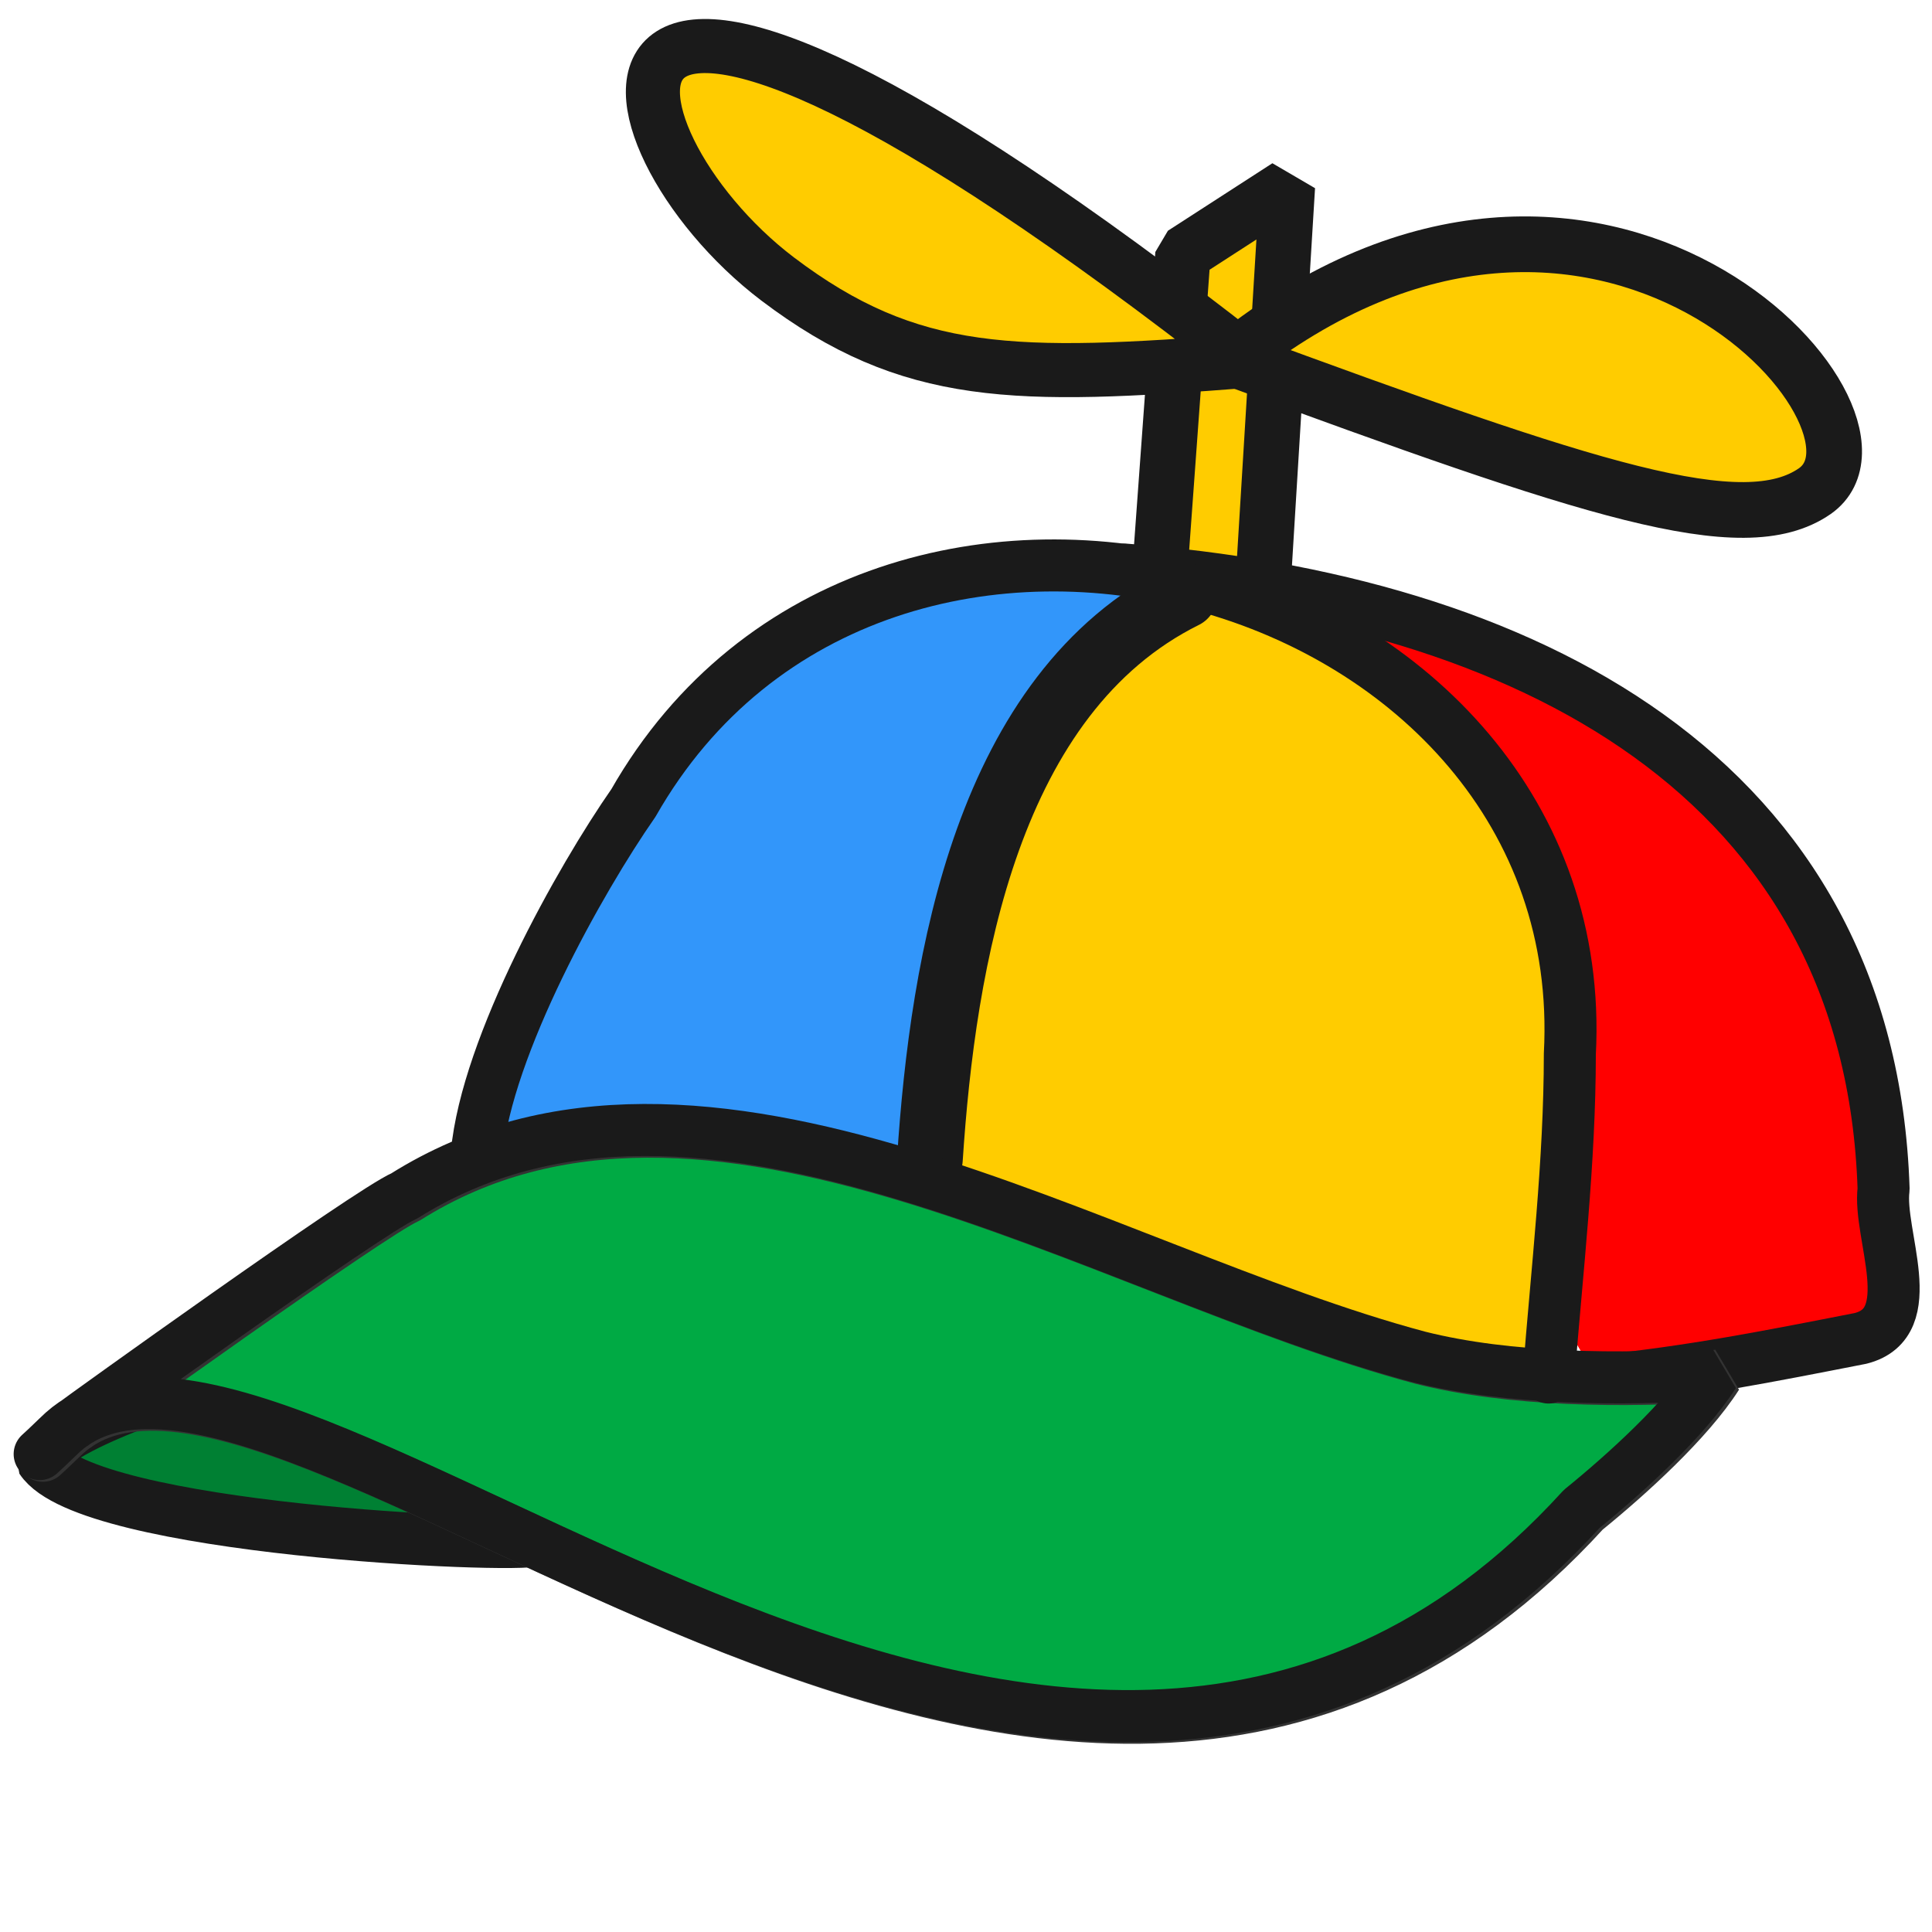
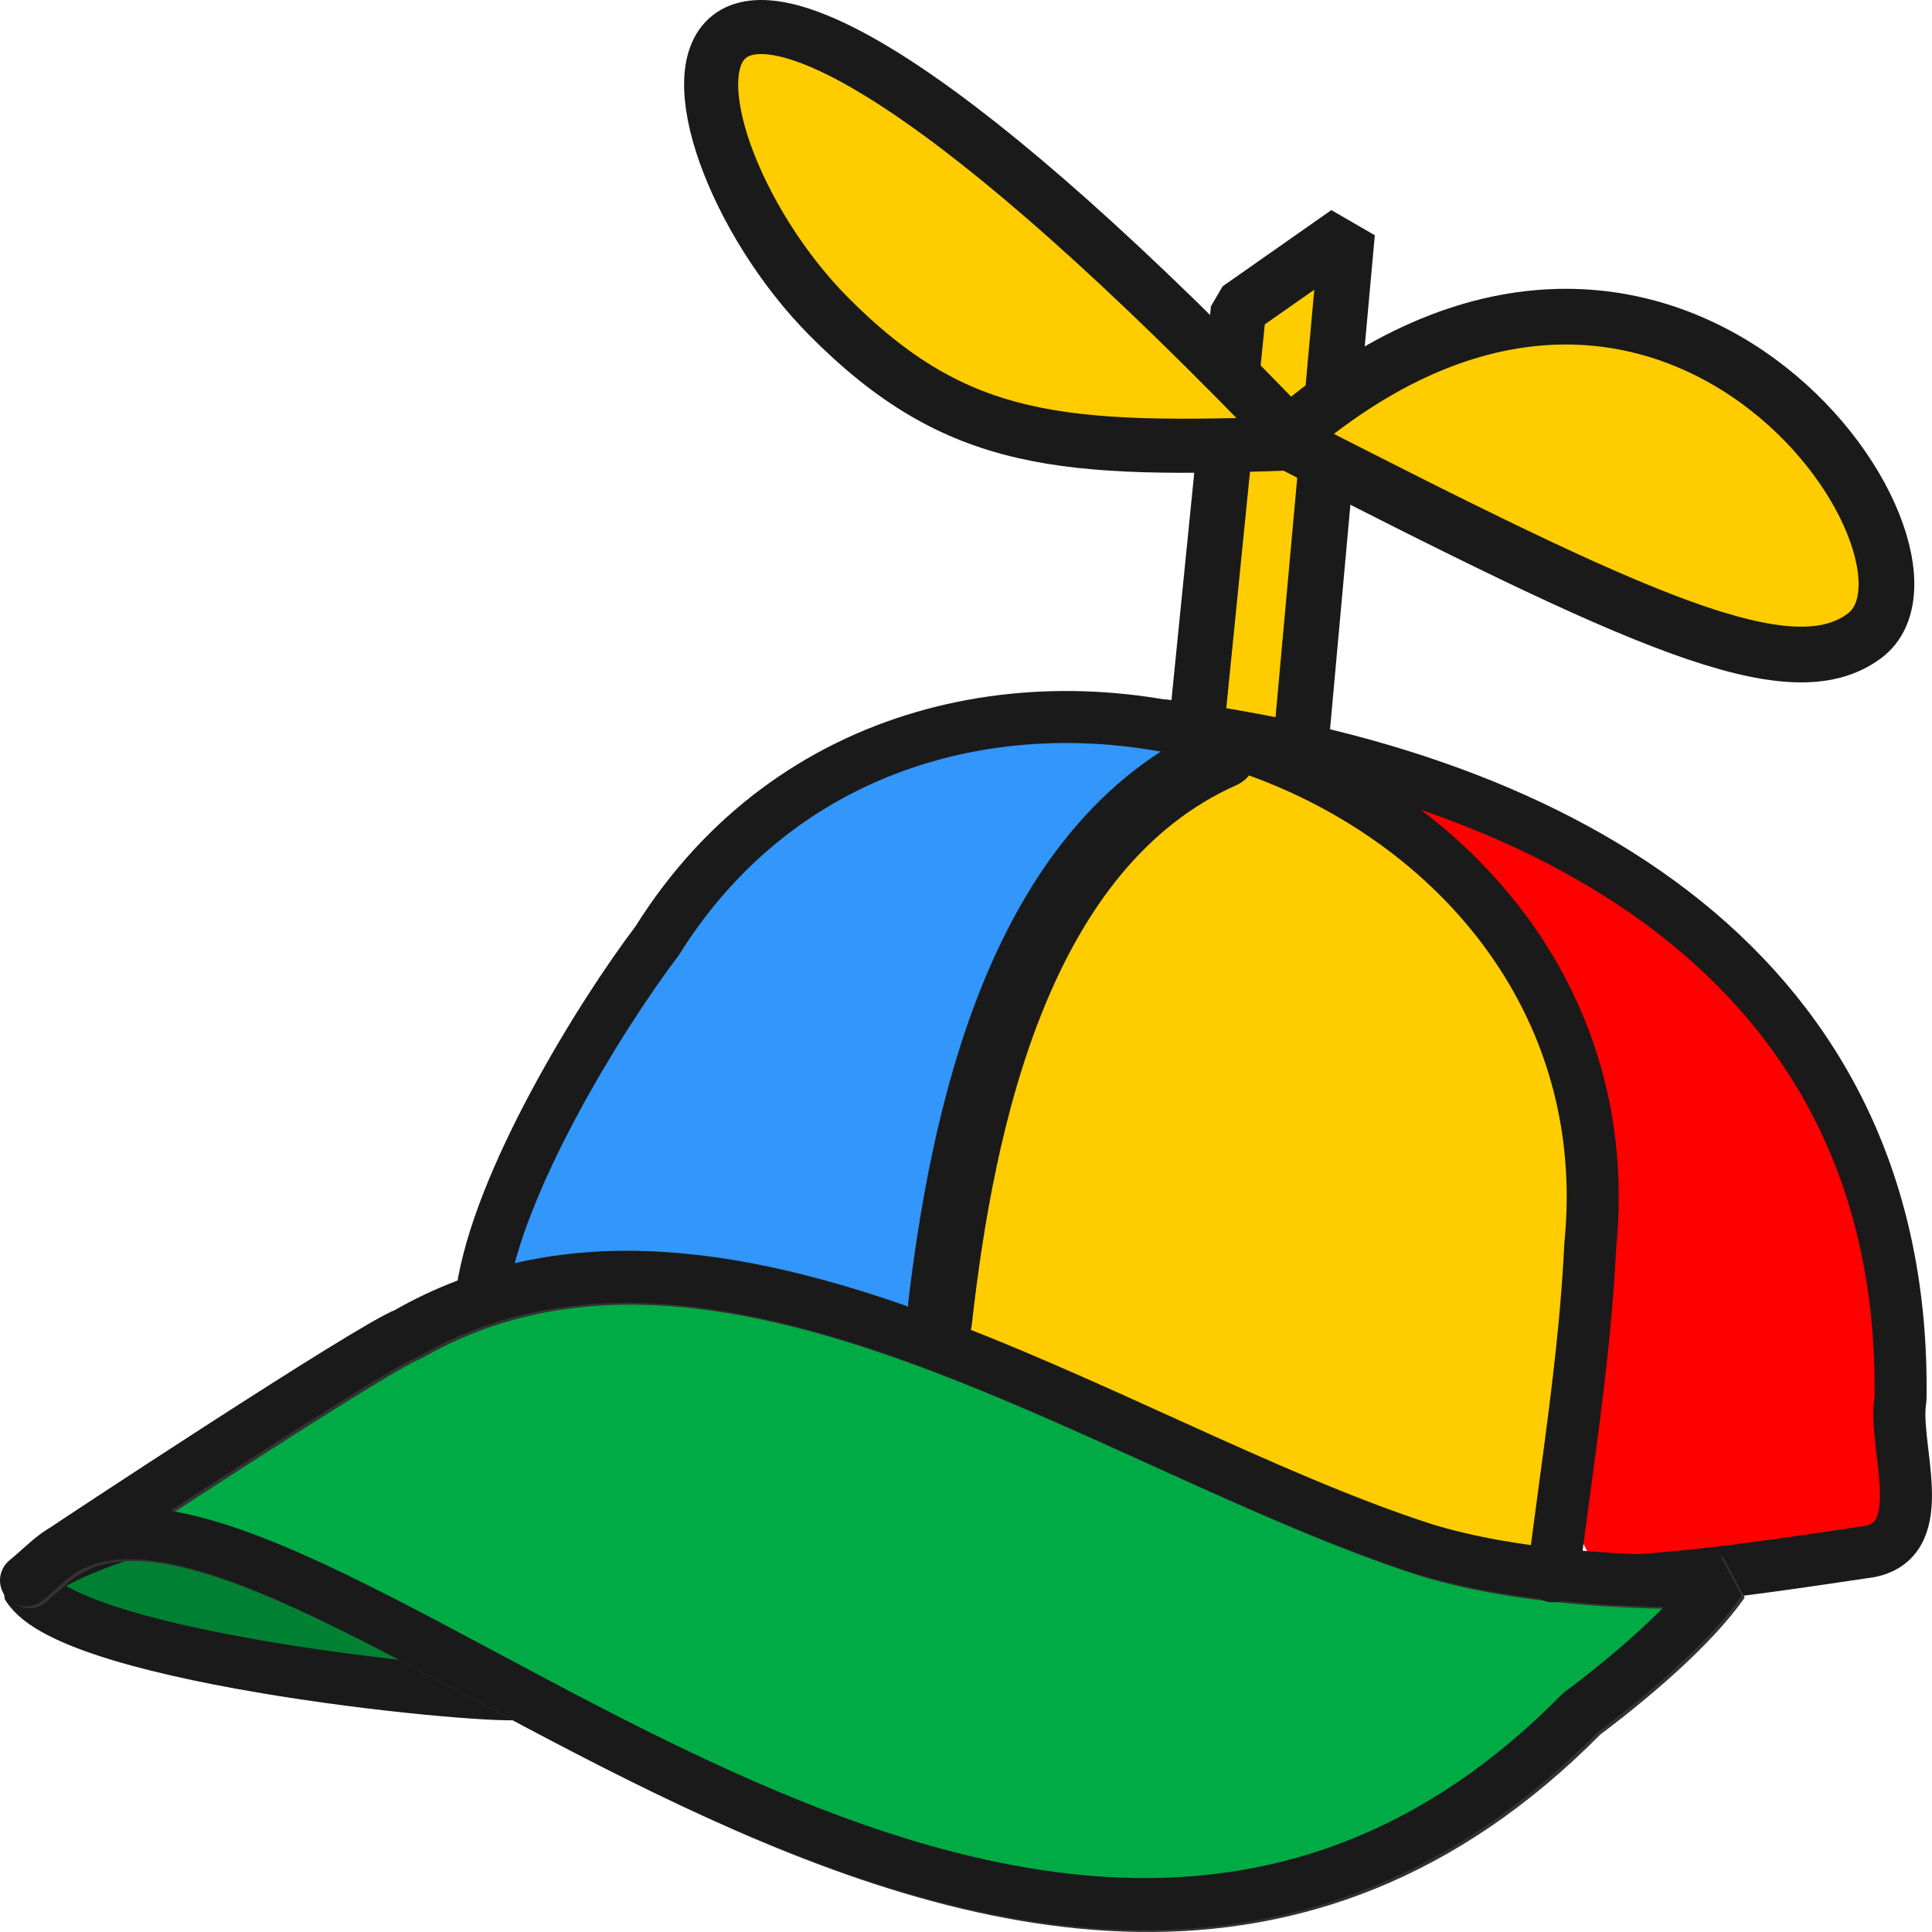
<svg xmlns="http://www.w3.org/2000/svg" width="256" height="256" viewBox="0 0 256 256" version="1.1" id="svg1" xml:space="preserve">
  <defs id="defs1" />
-   <g id="plasmapuffs" style="display:none" transform="matrix(1.433189,0,0,1.433189,-15.19928,-14.68772)">
-     <path style="display:inline;fill:#fae196;fill-opacity:1;stroke:#000000;stroke-width:5;stroke-dasharray:none;stroke-opacity:1" d="M 62.044,178.885 C 205.006,221.041 230.515,66.088 109.363,15.984 88.7,7.439 65.341,18.313 46.821,37.967 8.269,78.881 -9.314,157.844 62.044,178.885 Z" id="path12" />
-     <path style="display:inline;fill:none;fill-opacity:1;stroke:#000000;stroke-width:5;stroke-linecap:round;stroke-dasharray:none;stroke-opacity:1" d="m 89.928,157.134 c 3.199,8.531 14.608,15.165 26.553,-0.956" id="path15" />
-     <path style="fill:#000000;fill-opacity:1;stroke:none;stroke-width:5;stroke-dasharray:none;stroke-opacity:1" d="m 143.647,16.529 c -10.523,7.185 -10.623,23.798 -10.401,43.147 1.254,12.21 -4.38,29.751 9.45,35.995 17.059,1.729 13.622,-64.769 9.182,-75.952 -0.769,-1.565 -3.902,-5.386 -8.231,-3.19 z" id="path14" />
-     <path style="fill:#000000;fill-opacity:1;stroke:none;stroke-width:5;stroke-dasharray:none;stroke-opacity:1" d="M 47.584,24.91 C 42.184,36.607 43.677,67.373 44.475,79.071 45.262,97.867 58.019,96.768 61.827,88.756 64.324,83.503 65.293,71.323 65.793,52.44 68.165,7.373 52.858,14.167 47.584,24.91 Z" id="path13" />
+   <g id="g1" transform="matrix(1,0,0,1.000014,37.09498,144.375)" style="stroke-width:1">
+     <path style="fill:#008033;stroke:#1a1a1a;stroke-width:6.892;stroke-linecap:round;stroke-linejoin:bevel;paint-order:markers fill stroke" d="m -33.484,65.777 c 5.73,9.863 62.787,15.21 65.768,14.241 C 56.796,34.884 -31.436,57.84 -33.484,65.777 Z" id="path5" />
+     <path id="rect9" style="fill:#ffcc00;stroke:#1a1a1a;stroke-width:7.337;stroke-linecap:round;stroke-linejoin:bevel;paint-order:markers fill stroke" d="m 127.012,-103.427 14.409,-10.104 -8.128,89.69 -14.055,-2.06 z" />
+     <path style="fill:#ff0000;stroke:#1a1a1a;stroke-width:6.892;stroke-linecap:round;stroke-linejoin:bevel;stroke-dasharray:none;stroke-opacity:1;paint-order:markers fill stroke" d="m 175.344,65.318 c 12.62,-0.697 22.832,-2.251 35.339,-4.113 8.344,-1.703 2.973,-14.052 4.05,-20.173 0.873,-56.399 -44.389,-82.523 -97.538,-89.28" id="path3" />
+     <path style="fill:#00aa44;stroke:#333333;stroke-width:6.892;stroke-linecap:round;stroke-linejoin:bevel;stroke-opacity:1;paint-order:markers fill stroke" d="M -28.532,61.425 C -27.767,60.867 12.337,34.386 17.144,32.567 58.363,8.922 109.795,47.444 151.88,61.081 c 11.809,3.653 26.991,4.511 39.377,4.266 -4.154,5.972 -12.5,12.967 -18.563,17.497 C 97.946,158.682 0.243,37.687 -29.961,62.431 c -1.105,0.941 -2.158,1.931 -3.278,2.857" id="path1" />
+     <path style="fill:#3296fa;fill-opacity:1;stroke:none;stroke-width:7.166;stroke-linecap:round;stroke-linejoin:bevel;paint-order:markers fill stroke" d="M 121.049,-45.981 C 64.145,-70.472 16.592,29.065 31.565,25.763 60.276,15.527 85.484,46.353 86.137,18.135" id="path8" />
+     <path style="fill:#ffcc00;fill-opacity:1;stroke:none;stroke-width:7.166;stroke-linecap:round;stroke-linejoin:bevel;paint-order:markers fill stroke" d="m 124.877,-45.98 c -35.142,37.189 -36.301,75.044 -34.669,79.722 3.883,3.627 79.576,41.322 78.277,23.74 C 181.616,5.227 167.149,-24.825 124.877,-45.98 Z" id="path7" />
+     <path style="fill:none;stroke:#1a1a1a;stroke-width:6.892;stroke-linecap:round;stroke-linejoin:bevel;stroke-dasharray:none;stroke-opacity:1;paint-order:markers fill stroke" d="M 26.757,27.021 C 28.785,12.408 42.371,-9.677 49.969,-19.697 85.67,-76.839 180.152,-44.896 173.627,20.598 c -0.696,14.697 -3.105,29.265 -4.924,43.89" id="path2" />
+     <path style="display:inline;fill:none;stroke:#1a1a1a;stroke-width:8.706;stroke-linecap:round;stroke-linejoin:bevel;stroke-opacity:1;paint-order:markers fill stroke" d="M 87.34,30.736 C 90.356,3.801 97.961,-32.281 124.999,-44.336" id="path4" />
+     <path style="display:inline;fill:none;stroke:#1a1a1a;stroke-width:6.892;stroke-linecap:round;stroke-linejoin:bevel;stroke-opacity:1;paint-order:markers fill stroke" d="m -28.941,61.174 c 0.765,-0.558 40.869,-27.039 45.676,-28.858 41.219,-23.645 92.65,14.877 134.736,28.513 11.809,3.653 26.991,4.511 39.377,4.266 -4.154,5.972 -12.5,12.967 -18.563,17.497 C 97.537,158.431 -0.166,37.436 -30.371,62.18 c -1.105,0.941 -2.158,1.931 -3.278,2.857" id="path1-8" />
+     <path style="fill:#ffcc00;fill-opacity:1;stroke:#1a1a1a;stroke-width:7.166;stroke-linecap:round;stroke-linejoin:bevel;stroke-opacity:1;paint-order:markers fill stroke" d="m 72.633,-102.531 c 17.114,17.267 31.079,18.011 62.318,16.877 C 42.145,-182.618 48.197,-127.259 72.633,-102.531 Z" id="path9" />
+     <path style="fill:#ffcc00;fill-opacity:1;stroke:#1a1a1a;stroke-width:7.381;stroke-linecap:round;stroke-linejoin:bevel;stroke-opacity:1;paint-order:markers fill stroke" d="m 210.018,-60.166 c -9.932,7.488 -29.903,-1.854 -77.062,-25.992 50.9,-44.461 91.178,15.215 77.062,25.992 z" id="path9-5" />
  </g>
-   <path style="fill:#008033;stroke:#1a1a1a;stroke-width:6.892;stroke-linecap:round;stroke-linejoin:bevel;paint-order:markers fill stroke" d="m 5.452,193.382 c 6.123,9.308 62.757,11.792 65.657,10.709 C 93.226,159.089 7.106,185.576 5.452,193.382 Z" id="path5" />
-   <path id="rect9" style="fill:#ffcc00;stroke:#1a1a1a;stroke-width:7.337;stroke-linecap:round;stroke-linejoin:bevel;paint-order:markers fill stroke" d="m 156.746,33.655 13.842,-8.944 -4.509,73.707 -13.97,-1.016 z" />
-   <path style="opacity:1;fill:#ff0000;stroke:#1a1a1a;stroke-width:6.892;stroke-linecap:round;stroke-linejoin:bevel;stroke-dasharray:none;stroke-opacity:1;paint-order:markers fill stroke" d="m 211.797,183.019 c 12.439,-1.277 22.458,-3.271 34.73,-5.673 8.167,-2.051 2.282,-13.79 3.06,-19.787 -1.77,-54.822 -47.718,-78.047 -100.555,-82.087" id="path3" />
-   <path style="opacity:1;fill:#00aa44;stroke:#333333;stroke-width:6.892;stroke-linecap:round;stroke-linejoin:bevel;stroke-opacity:1;paint-order:markers fill stroke" d="m 10.143,188.92 c 0.73,-0.578 39.125,-28.204 43.791,-30.199 39.629,-24.924 92.252,10.05 134.478,21.296 11.841,2.988 26.884,3.1 39.112,2.274 -3.826,5.998 -11.747,13.189 -17.527,17.876 -70.327,77.212 -172.526,-35.671 -201.22,-10.202 -1.048,0.967 -2.042,1.978 -3.106,2.931" id="path1" />
-   <path style="fill:#3296fa;fill-opacity:1;stroke:none;stroke-width:7.166;stroke-linecap:round;stroke-linejoin:bevel;paint-order:markers fill stroke" d="M 152.946,77.492 C 95.571,56.407 53.224,155.346 67.867,151.428 c 27.894,-11.306 54.244,17.438 53.572,-10.001" id="path8" />
-   <path style="fill:#ffcc00;fill-opacity:1;stroke:none;stroke-width:7.166;stroke-linecap:round;stroke-linejoin:bevel;paint-order:markers fill stroke" d="m 156.73,77.312 c -32.992,37.791 -32.37,74.615 -30.538,79.081 4.007,3.338 80.566,36.357 78.462,19.342 10.536,-51.379 -5.163,-79.882 -47.924,-98.422 z" id="path7" />
-   <path style="opacity:1;fill:none;stroke:#1a1a1a;stroke-width:6.892;stroke-linecap:round;stroke-linejoin:bevel;stroke-dasharray:none;stroke-opacity:1;paint-order:markers fill stroke" d="M 63.174,152.877 C 64.496,138.588 76.891,116.491 83.932,106.397 116.544,49.2 211.403,75.739 208.012,139.664 c -0.002,14.308 -1.702,28.573 -2.817,42.865" id="path2" />
-   <path style="display:inline;fill:none;stroke:#1a1a1a;stroke-width:8.706;stroke-linecap:round;stroke-linejoin:bevel;stroke-opacity:1;paint-order:markers fill stroke" d="m 123.216,153.609 c 1.723,-26.306 7.554,-61.714 33.711,-74.707" id="path4" />
-   <path style="display:inline;opacity:1;fill:none;stroke:#1a1a1a;stroke-width:6.892;stroke-linecap:round;stroke-linejoin:bevel;stroke-opacity:1;paint-order:markers fill stroke" d="m 9.727,188.696 c 0.73,-0.578 39.125,-28.204 43.791,-30.199 39.629,-24.924 92.252,10.05 134.478,21.296 11.841,2.988 26.884,3.1 39.112,2.274 -3.826,5.998 -11.747,13.189 -17.527,17.876 -70.327,77.212 -172.526,-35.671 -201.22,-10.202 -1.048,0.967 -2.042,1.978 -3.106,2.931" id="path1-8" />
-   <path style="fill:#ffcc00;fill-opacity:1;stroke:#1a1a1a;stroke-width:7.166;stroke-linecap:round;stroke-linejoin:bevel;stroke-opacity:1;paint-order:markers fill stroke" d="m 103.043,36.97 c 17.591,13.303 31.42,13.248 62.246,10.837 C 69.768,-27.052 77.924,17.916 103.043,36.97 Z" id="path9" />
-   <path style="fill:#ffcc00;fill-opacity:1;stroke:#1a1a1a;stroke-width:7.381;stroke-linecap:round;stroke-linejoin:bevel;stroke-opacity:1;paint-order:markers fill stroke" d="m 240.473,65.079 c -9.521,6.593 -29.623,-0.096 -77.175,-17.588 48.553,-38.764 90.701,8.107 77.175,17.588 z" id="path9-5" />
</svg>
